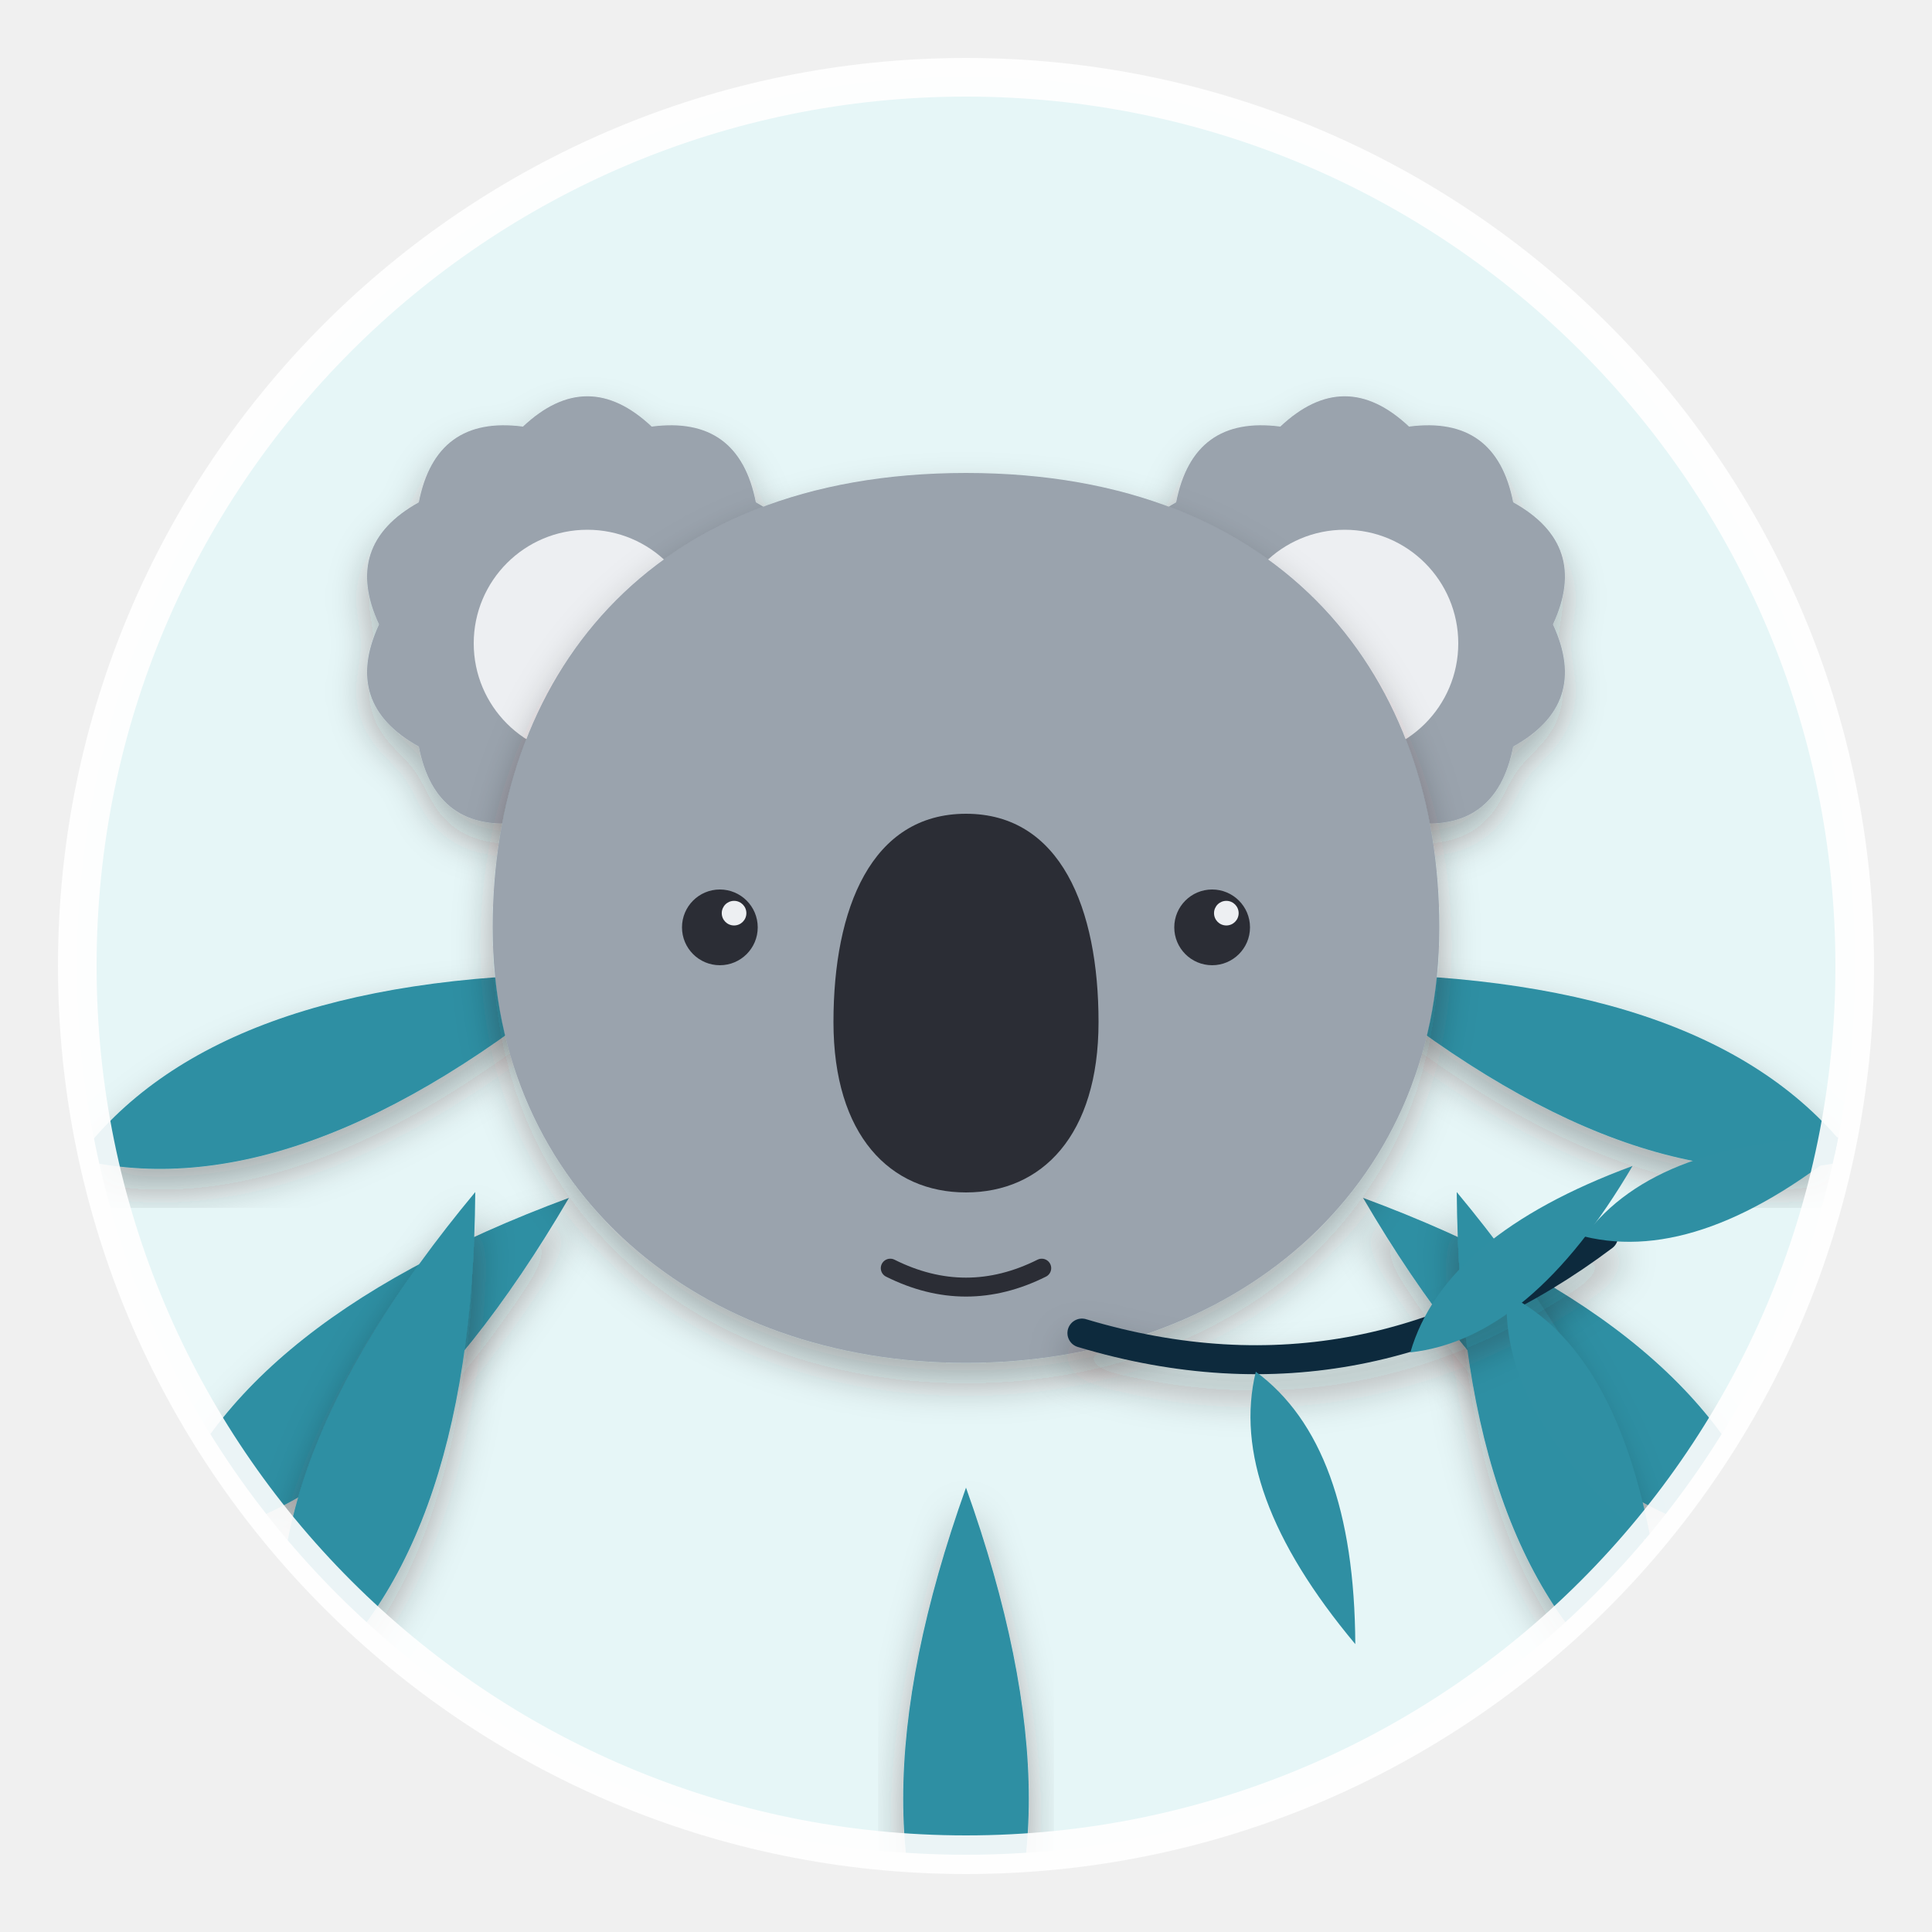
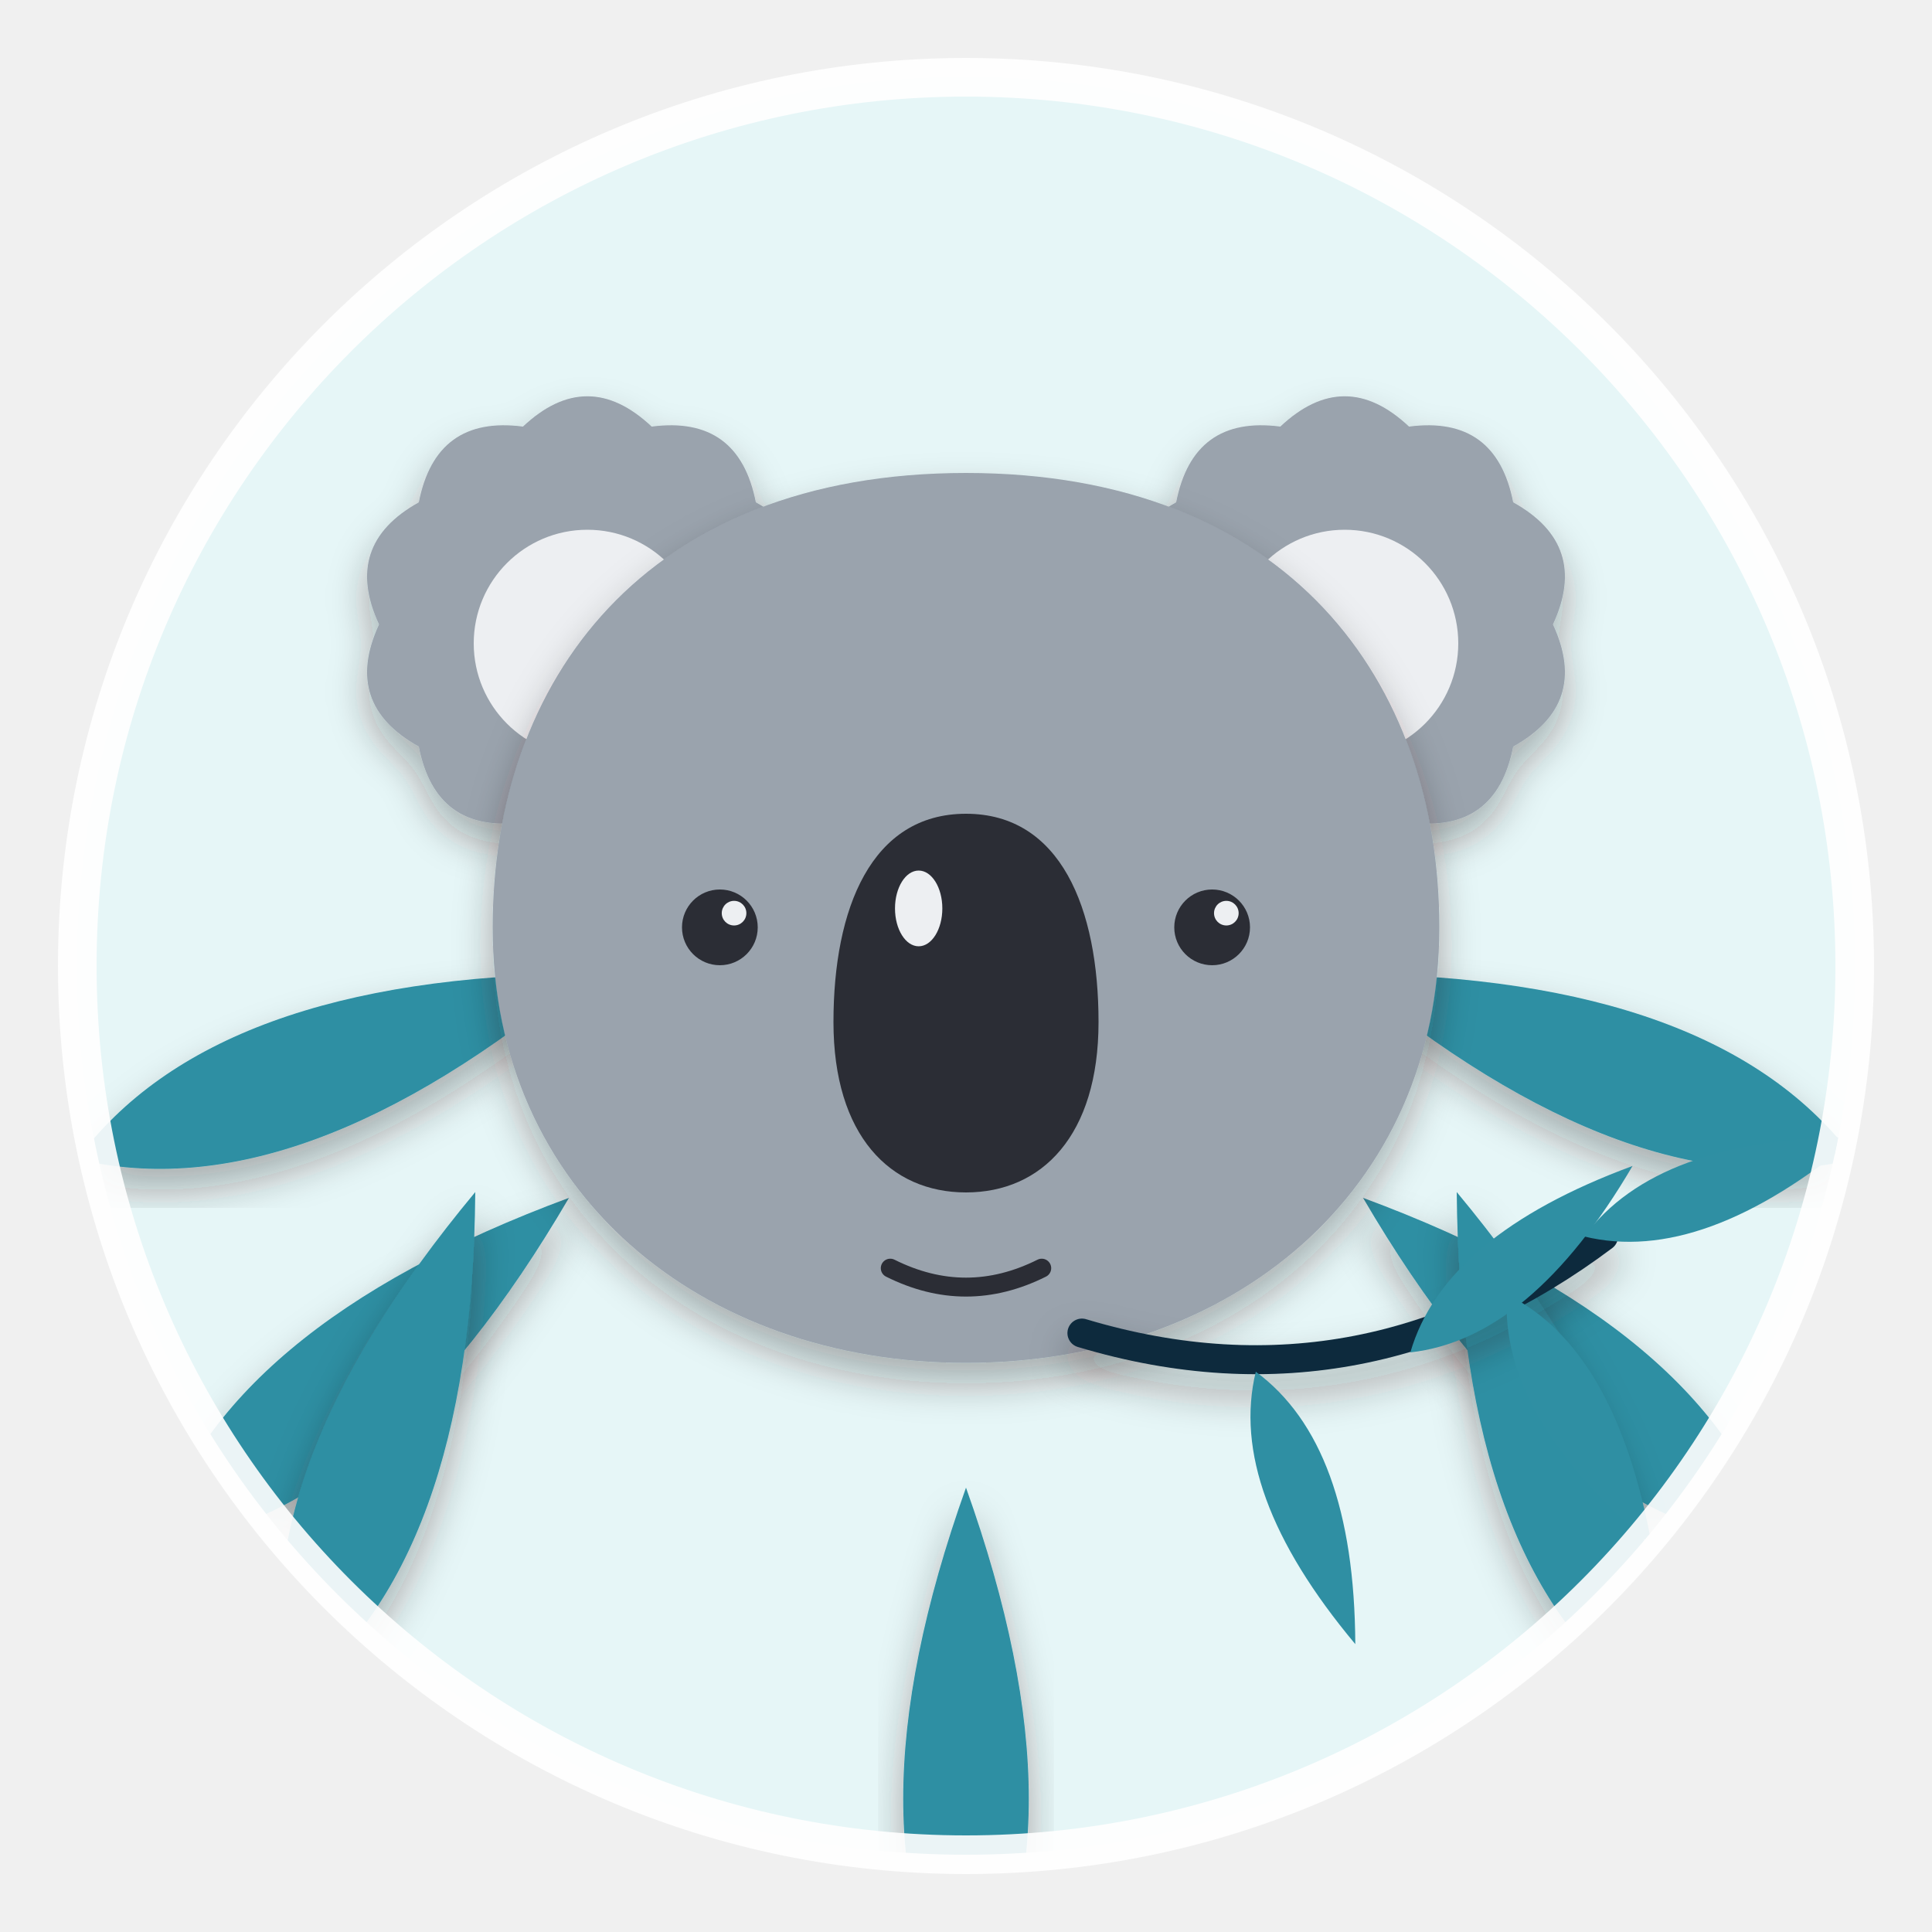
<svg xmlns="http://www.w3.org/2000/svg" viewBox="0 0 200 200" width="200" height="200">
  <defs>
    <clipPath id="clip">
      <circle cx="100" cy="100" r="92" />
    </clipPath>
    <filter id="ps" x="-20%" y="-20%" width="140%" height="140%">
      <feDropShadow dx="0" dy="2.2" stdDeviation="2" flood-color="#2a1f14" flood-opacity=".33" />
    </filter>
    <filter id="psl" filterUnits="userSpaceOnUse" x="-400" y="-400" width="1000" height="1000">
      <feDropShadow dx="0" dy="2.2" stdDeviation="2" flood-color="#2a1f14" flood-opacity=".33" />
    </filter>
  </defs>
  <g clip-path="url(#clip)">
    <rect width="200" height="200" fill="#E6F6F7" />
    <path filter="url(#ps)" d="M16.0 160.0 Q39.4 157.4 58.9 124.0 Q22.7 137.4 16.0 160.0Z" fill="#2F8FA3" />
    <path filter="url(#ps)" d="M30.0 176.0 Q48.9 162.0 49.2 123.4 Q24.5 153.1 30.0 176.0Z" fill="#2F8FA3" />
    <path filter="url(#ps)" d="M184.0 160.0 Q177.3 137.4 141.1 124.0 Q160.6 157.4 184.0 160.0Z" fill="#2F8FA3" />
    <path filter="url(#ps)" d="M170.0 176.0 Q175.5 153.1 150.8 123.4 Q151.1 162.0 170.0 176.0Z" fill="#2F8FA3" />
    <path filter="url(#ps)" d="M100.0 210.0 Q113.0 190.4 100.0 154.0 Q87.0 190.4 100.0 210.0Z" fill="#2F8FA3" />
    <path filter="url(#ps)" d="M8.0 120.0 Q30.9 125.5 60.6 100.8 Q22.0 101.1 8.0 120.0Z" fill="#2F8FA3" />
    <path filter="url(#ps)" d="M192.0 120.0 Q178.0 101.1 139.4 100.8 Q169.1 125.5 192.0 120.0Z" fill="#2F8FA3" />
    <g transform="translate(100 96) scale(0.98) translate(-100 -94)">
      <path filter="url(#ps)" d="M82.0 62.0 Q85.9 70.4 77.8 74.9 Q76.0 84.1 66.8 82.9 Q60.0 89.3 53.2 82.9 Q44.0 84.1 42.2 74.9 Q34.1 70.4 38.0 62.0 Q34.1 53.6 42.2 49.1 Q44.0 39.9 53.2 41.1 Q60.0 34.7 66.8 41.1 Q76.0 39.9 77.8 49.1 Q85.9 53.6 82.0 62.0Z" fill="#9AA3AD" />
      <path d="M48 64 a12 12 0 1 0 24 0 a12 12 0 1 0 -24 0Z" fill="#EDEFF2" />
      <path filter="url(#ps)" d="M162.0 62.0 Q165.9 70.4 157.8 74.9 Q156.0 84.1 146.8 82.9 Q140.0 89.3 133.2 82.9 Q124.0 84.1 122.2 74.9 Q114.1 70.4 118.0 62.0 Q114.1 53.6 122.2 49.1 Q124.0 39.9 133.2 41.1 Q140.0 34.7 146.8 41.1 Q156.0 39.9 157.8 49.1 Q165.9 53.6 162.0 62.0Z" fill="#9AA3AD" />
      <path d="M128 64 a12 12 0 1 0 24 0 a12 12 0 1 0 -24 0Z" fill="#EDEFF2" />
      <path filter="url(#ps)" d="M100 46 C134 46 150 68 150 94 C150 122 128 140 100 140 C72 140 50 122 50 94 C50 68 66 46 100 46Z" fill="#9AA3AD" />
      <path d="M100 82 C110 82 114 92 114 104 C114 116 108 122 100 122 C92 122 86 116 86 104 C86 92 90 82 100 82Z" fill="#2B2D35" />
+       <path d="M92.5 92 a2.5 4 0 1 0 5.0 0 a2.5 4 0 1 0 -5.0 0Z" fill="#EDEFF2" />
      <path d="M70 94 a4 4 0 1 0 8 0 a4 4 0 1 0 -8 0ZM122 94 a4 4 0 1 0 8 0 a4 4 0 1 0 -8 0Z" fill="#2B2D35" />
      <path d="M74.2 92.5 a1.3 1.3 0 1 0 2.6 0 a1.3 1.3 0 1 0 -2.6 0ZM126.2 92.5 a1.3 1.3 0 1 0 2.6 0 a1.3 1.3 0 1 0 -2.6 0Z" fill="#EDEFF2" />
      <path d="M92 130 Q100 134 108 130" fill="none" stroke="#2B2D35" stroke-width="2" stroke-linecap="round" stroke-linejoin="round" />
    </g>
    <path filter="url(#psl)" d="M112 138 C132 144 150 140 166 128" fill="none" stroke="#0E2A3D" stroke-width="3" stroke-linecap="round" stroke-linejoin="round" />
    <path d="M130.0 142.0 Q127.0 154.3 140.3 170.2 Q140.2 149.5 130.0 142.0Z" fill="#2F8FA3" />
    <path d="M146.0 140.0 Q158.5 138.6 169.0 120.7 Q149.5 127.9 146.0 140.0Z" fill="#2F8FA3" />
    <path d="M156.0 134.0 Q155.2 146.6 171.0 160.0 Q167.3 139.6 156.0 134.0Z" fill="#2F8FA3" />
    <path d="M164.0 128.0 Q176.3 131.0 192.2 117.7 Q171.5 117.8 164.0 128.0Z" fill="#2F8FA3" />
  </g>
  <circle cx="100" cy="100" r="92" fill="none" stroke="#fff" stroke-width="4" opacity=".9" />
</svg>
